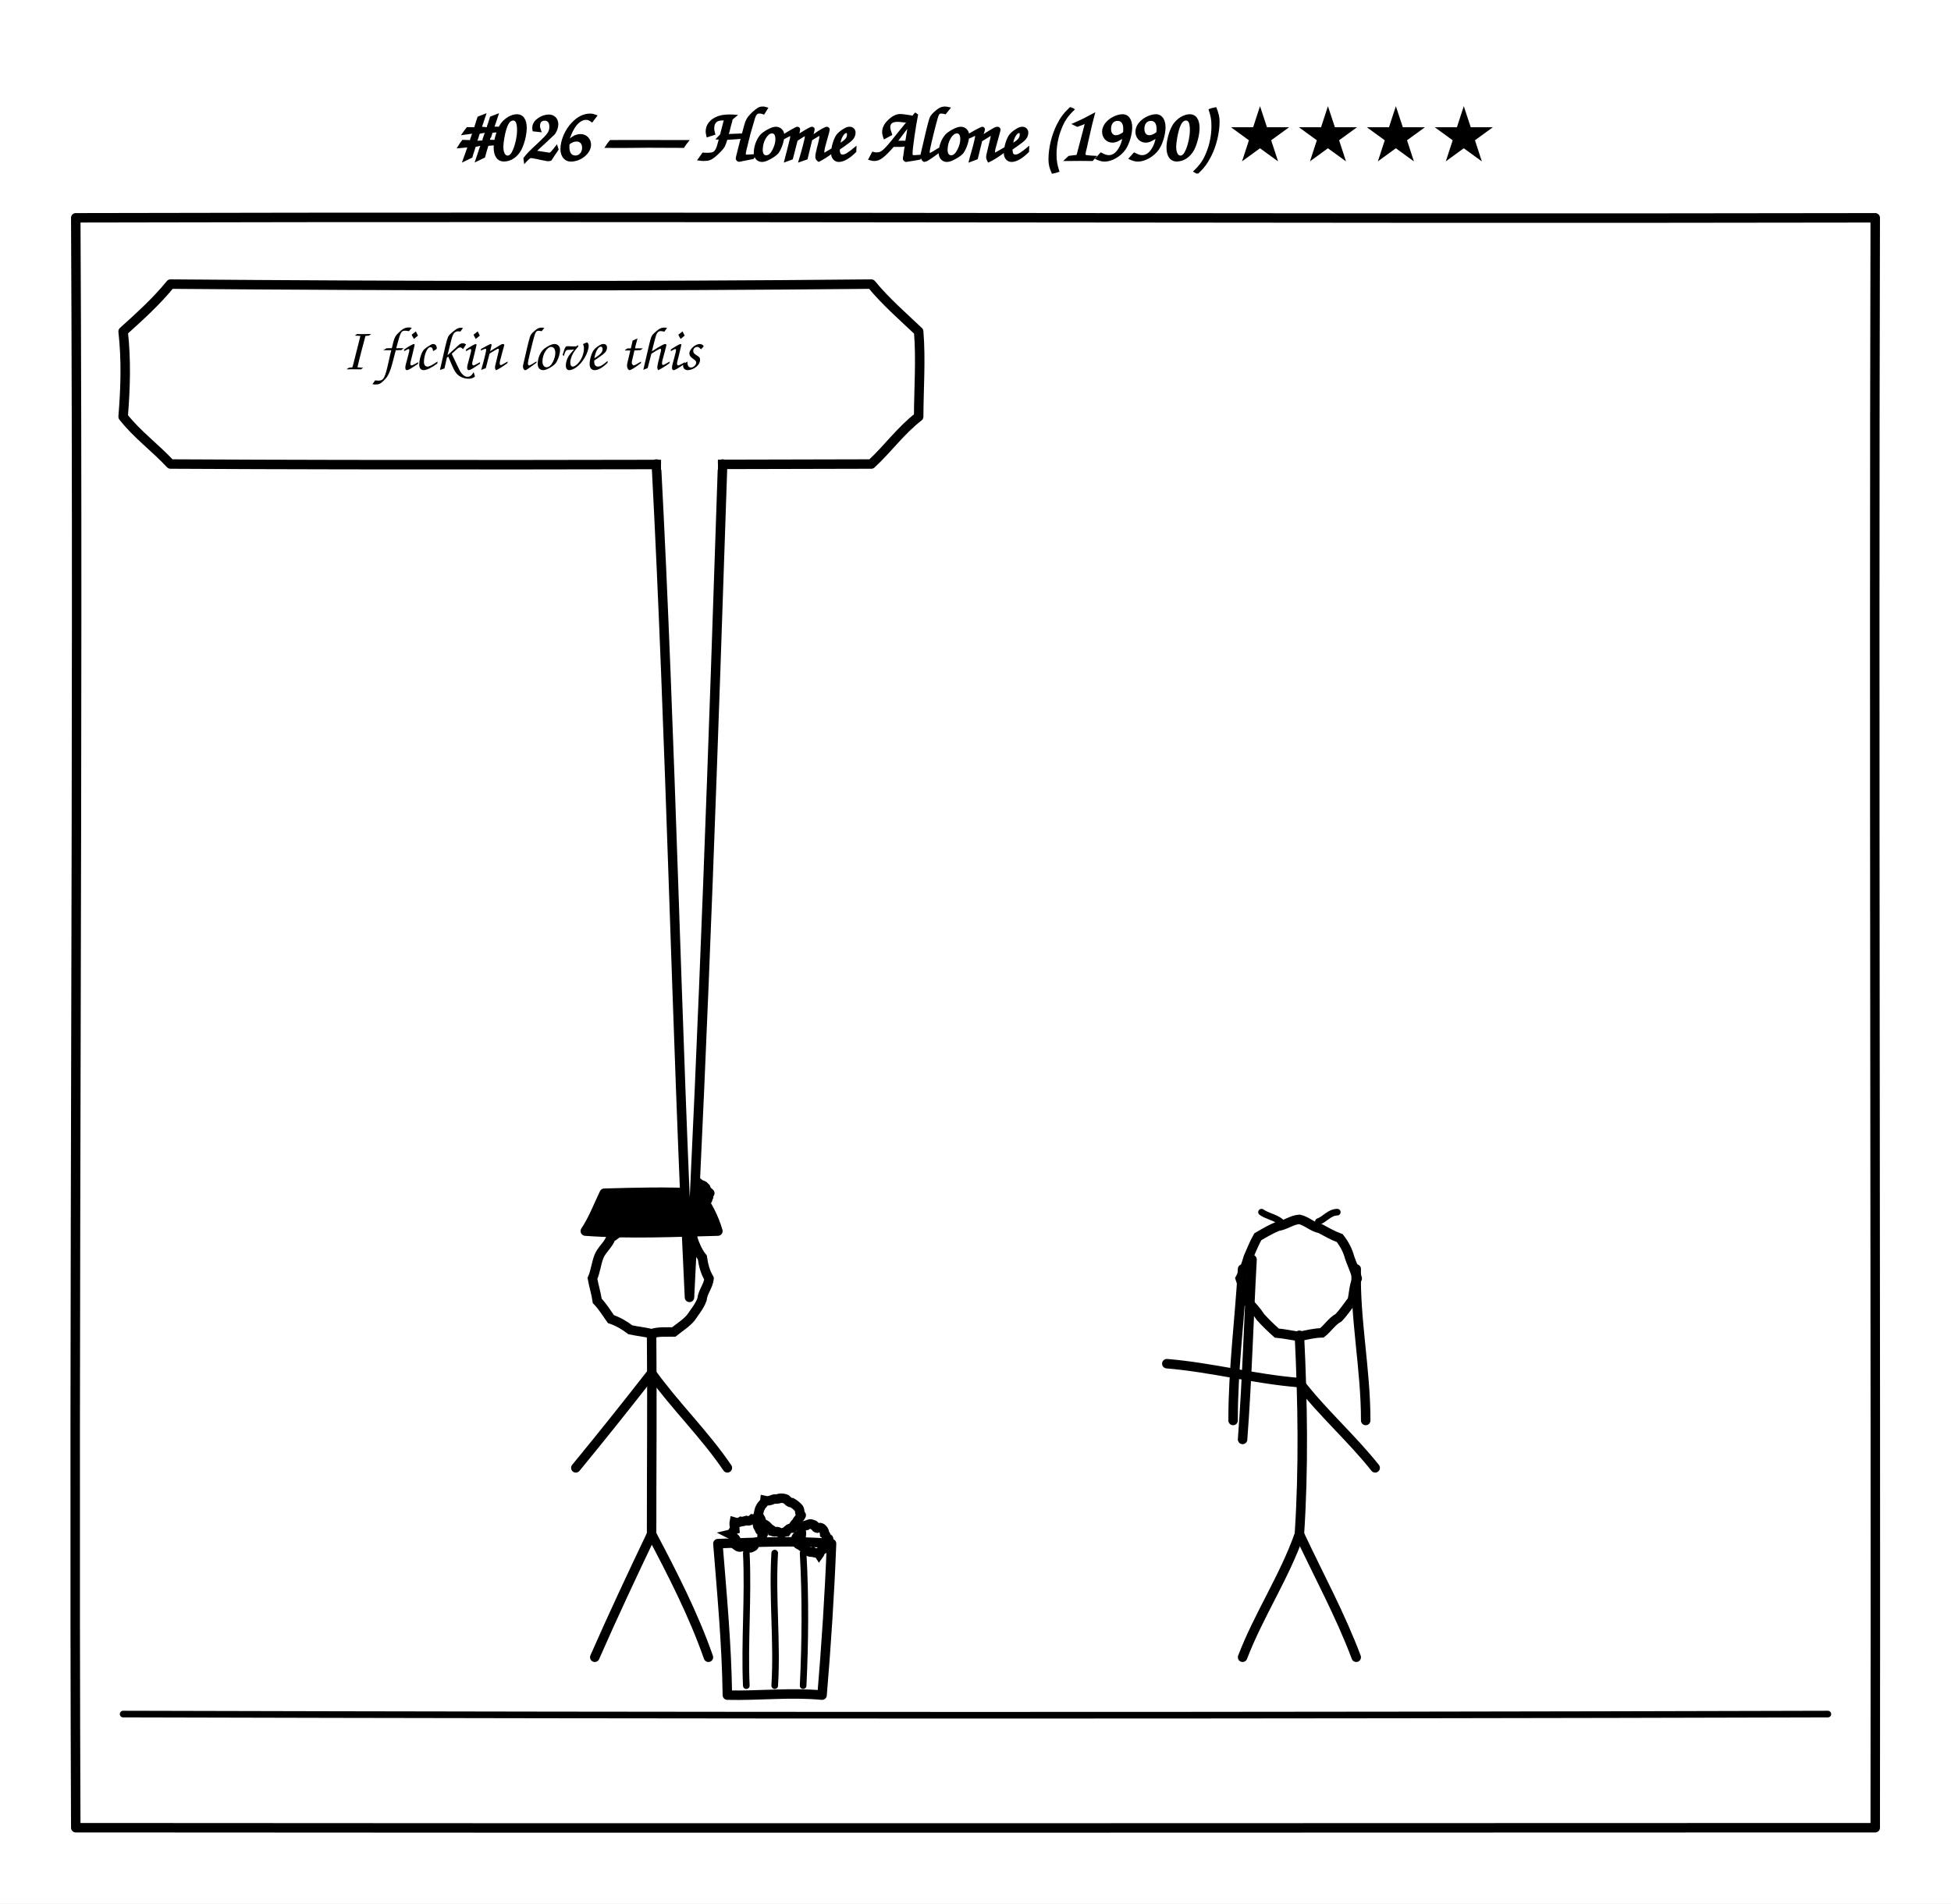
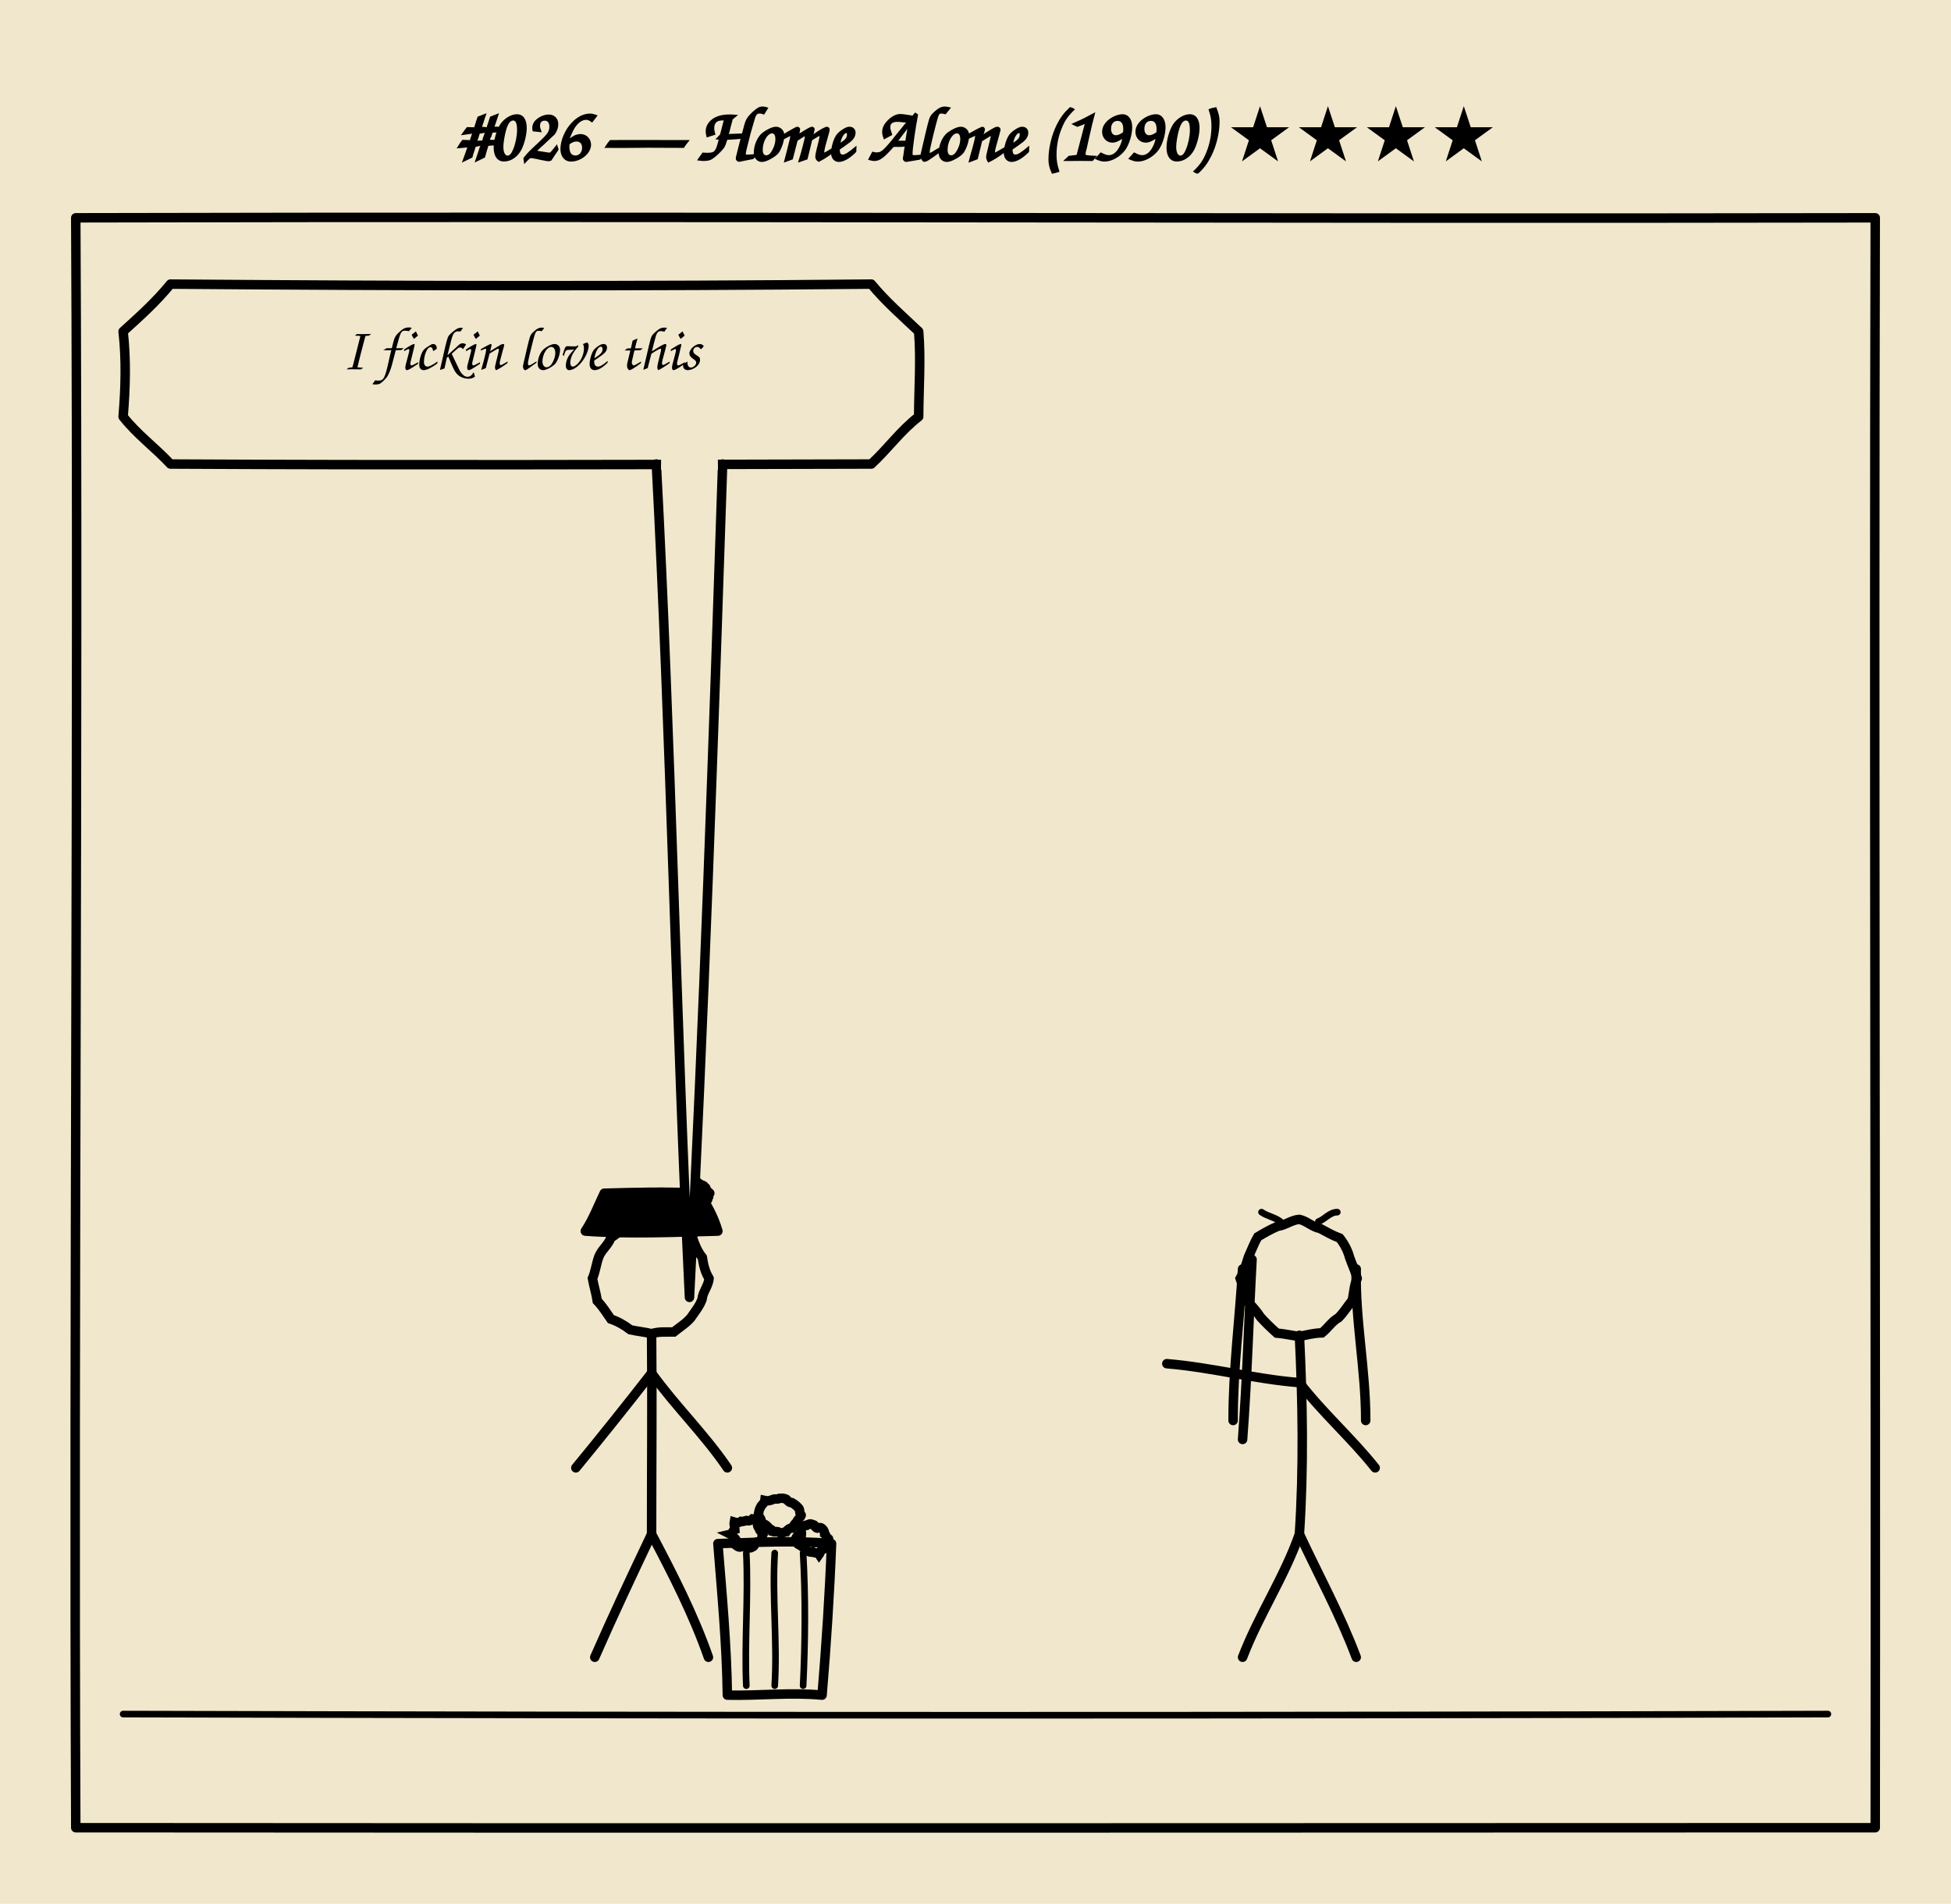
<svg xmlns="http://www.w3.org/2000/svg" viewBox="0 0 412 402" width="412" height="402" role="img" aria-label="#026 — Home Alone (1990)">
-   <rect width="100%" height="100%" fill="white" />
+   <rect width="100%" height="100%" fill="#f1e7cc" />
  <text x="206.0" y="34" text-anchor="middle" font-family="Comic Neue, Comic Sans MS, cursive" font-size="16" font-weight="700" fill="black">#026 — Home Alone (1990) ★★★★</text>
  <g class="panel">
    <path d="M 16.00 46.00 C 142.67 45.69, 269.33 46.24, 396.00 46.00 C 395.71 159.33, 396.14 272.67, 396.00 386.00 C 269.33 386.03, 142.67 386.11, 16.00 386.00 C 15.52 272.67, 16.60 159.33, 16.00 46.00" fill="none" stroke="black" stroke-width="2.0" stroke-linecap="round" stroke-linejoin="round" />
    <path d="M 26.00 362.00 C 146.00 362.32, 266.00 362.34, 386.00 362.00" fill="none" stroke="black" stroke-width="1.4" stroke-linecap="round" />
    <path d="M 151.60 326.00 C 159.60 325.76, 167.60 325.27, 175.60 326.00 C 175.19 336.68, 174.49 347.35, 173.60 358.00 C 166.93 357.37, 160.27 358.16, 153.60 358.00 C 153.46 347.30, 152.45 336.66, 151.60 326.00" fill="none" stroke="black" stroke-width="2.0" stroke-linecap="round" stroke-linejoin="round" />
    <path d="M 157.60 328.00 C 158.06 337.33, 157.19 346.67, 157.60 356.00" fill="none" stroke="black" stroke-width="1.4" stroke-linecap="round" />
    <path d="M 163.60 328.00 C 163.03 337.33, 164.18 346.67, 163.60 356.00" fill="none" stroke="black" stroke-width="1.4" stroke-linecap="round" />
    <path d="M 169.60 328.00 C 170.12 337.33, 170.05 346.67, 169.60 356.00" fill="none" stroke="black" stroke-width="1.4" stroke-linecap="round" />
    <path d="M 161.16 324.00 C 160.67 324.36, 161.11 324.93, 160.84 325.34 C 160.42 325.67, 159.86 325.57, 159.40 325.80 C 159.36 326.24, 159.29 326.66, 158.74 326.75 C 158.40 327.18, 157.94 326.51, 157.60 326.88 C 157.25 326.66, 156.91 326.44, 156.48 326.70 C 155.99 326.84, 155.67 326.53, 155.33 326.27 C 155.39 325.83, 155.66 325.38, 155.28 324.96 C 154.90 324.68, 154.69 324.22, 154.25 324.00 C 154.78 323.87, 154.70 323.16, 155.20 323.01 C 155.18 322.49, 154.96 321.99, 155.06 321.46 C 155.55 321.61, 156.04 321.61, 156.49 321.32 C 156.88 321.40, 157.23 321.20, 157.60 321.12 C 158.12 321.29, 158.55 321.13, 158.93 320.78 C 159.43 320.84, 159.84 321.05, 160.10 321.50 C 159.81 322.03, 160.03 322.45, 160.37 322.85 C 160.34 323.44, 161.11 323.47, 161.16 324.00" fill="none" stroke="black" stroke-width="2.0" stroke-linecap="round" />
    <path d="M 169.20 320.00 C 168.98 320.57, 168.40 320.90, 168.22 321.50 C 167.80 321.82, 167.56 322.26, 167.32 322.72 C 166.73 322.70, 166.34 323.02, 166.04 323.47 C 165.55 323.51, 165.13 323.97, 164.60 323.68 C 164.18 323.25, 163.63 323.62, 163.17 323.46 C 163.11 322.84, 162.23 323.04, 162.16 322.44 C 161.77 322.02, 161.26 321.80, 160.74 321.60 C 160.88 320.93, 160.46 320.48, 160.11 320.00 C 160.27 319.45, 160.25 318.84, 160.60 318.35 C 160.77 317.78, 161.43 317.53, 161.51 316.91 C 162.11 317.05, 162.67 316.92, 163.22 316.67 C 163.66 316.47, 164.17 316.72, 164.60 316.44 C 165.08 316.38, 165.55 316.42, 166.01 316.61 C 166.38 316.92, 166.66 317.39, 167.24 317.36 C 167.72 317.63, 168.15 317.97, 168.53 318.37 C 169.07 318.79, 168.70 319.57, 169.20 320.00" fill="none" stroke="black" stroke-width="2.0" stroke-linecap="round" />
    <path d="M 174.98 325.00 C 175.19 325.54, 174.30 325.66, 174.51 326.21 C 174.58 326.76, 174.08 326.90, 173.80 327.20 C 173.23 327.34, 173.24 327.93, 172.97 328.30 C 172.64 327.81, 171.99 328.08, 171.60 327.74 C 171.20 327.93, 170.88 327.72, 170.54 327.56 C 170.31 327.29, 169.92 327.19, 169.74 326.86 C 169.33 326.72, 169.10 326.29, 168.65 326.22 C 168.12 325.98, 168.45 325.29, 168.02 325.00 C 168.20 324.39, 168.72 324.19, 169.25 324.03 C 169.32 323.51, 168.94 323.04, 169.11 322.51 C 169.64 322.69, 169.90 322.00, 170.40 322.11 C 170.78 321.87, 171.17 321.71, 171.60 322.00 C 172.14 321.95, 172.11 322.64, 172.54 322.73 C 172.96 322.54, 173.36 322.54, 173.70 322.90 C 174.00 323.18, 174.11 323.55, 174.14 323.95 C 174.54 324.21, 174.43 324.87, 174.98 325.00" fill="none" stroke="black" stroke-width="2.0" stroke-linecap="round" />
    <path d="M 149.74 270.00 C 149.60 271.59, 148.40 272.82, 148.25 274.41 C 147.74 275.87, 146.73 277.03, 145.89 278.29 C 144.86 279.50, 143.50 280.32, 142.28 281.31 C 140.72 281.34, 139.13 281.17, 137.60 281.67 C 136.12 281.30, 134.60 281.17, 133.11 280.84 C 131.86 279.88, 130.51 279.09, 129.01 278.59 C 128.09 277.28, 127.25 275.91, 126.13 274.75 C 125.89 273.15, 125.40 271.60, 125.11 270.00 C 125.76 268.52, 125.90 266.89, 126.47 265.39 C 127.05 263.90, 128.47 262.93, 129.00 261.40 C 130.39 260.62, 131.39 259.27, 132.91 258.68 C 134.47 258.37, 136.04 258.55, 137.60 258.54 C 139.20 258.62, 140.79 258.21, 142.39 258.44 C 143.61 259.50, 145.03 260.29, 146.23 261.37 C 146.72 262.87, 147.31 264.32, 148.31 265.56 C 148.54 267.12, 148.89 268.64, 149.74 270.00" fill="none" stroke="black" stroke-width="2.0" stroke-linecap="round" />
    <path d="M 123.60 260.00 C 132.93 260.68, 142.27 260.23, 151.60 260.00 C 150.76 257.09, 149.35 254.46, 147.60 252.00 C 140.93 251.62, 134.27 251.82, 127.60 252.00 C 126.31 254.69, 125.26 257.50, 123.60 260.00" fill="black" stroke="black" stroke-width="2.0" stroke-linecap="round" stroke-linejoin="round" />
    <path d="M 149.89 252.00 C 149.72 252.25, 149.49 252.48, 149.60 252.83 C 149.46 253.10, 149.46 253.42, 149.27 253.67 C 148.95 253.42, 148.61 253.46, 148.26 253.60 C 148.03 253.61, 147.74 253.85, 147.60 253.44 C 147.49 253.85, 146.98 253.42, 146.86 253.79 C 146.92 253.43, 146.58 253.38, 146.41 253.19 C 146.03 253.05, 146.54 252.72, 146.27 252.55 C 145.91 252.41, 145.52 252.35, 145.28 252.00 C 145.55 251.82, 145.54 251.39, 145.91 251.30 C 146.13 251.19, 146.37 251.11, 146.58 250.98 C 146.48 250.65, 146.82 250.48, 146.85 250.19 C 147.18 250.33, 147.48 250.39, 147.60 249.94 C 147.81 250.11, 148.05 250.22, 148.31 250.29 C 148.54 250.39, 148.78 250.48, 148.83 250.77 C 149.25 250.75, 148.93 251.26, 149.23 251.33 C 149.37 251.63, 149.69 251.75, 149.89 252.00" fill="black" stroke="black" stroke-width="2.0" stroke-linecap="round" />
    <path d="M 137.60 282.00 C 137.74 296.00, 137.59 310.00, 137.60 324.00" fill="none" stroke="black" stroke-width="2.0" stroke-linecap="round" />
    <path d="M 137.60 290.00 C 132.35 296.73, 127.02 303.41, 121.60 310.00" fill="none" stroke="black" stroke-width="2.0" stroke-linecap="round" />
    <path d="M 137.60 290.00 C 142.59 296.94, 148.79 302.91, 153.60 310.00" fill="none" stroke="black" stroke-width="2.0" stroke-linecap="round" />
    <path d="M 137.60 324.00 C 133.50 332.62, 129.43 341.25, 125.60 350.00" fill="none" stroke="black" stroke-width="2.0" stroke-linecap="round" />
    <path d="M 137.60 324.00 C 142.06 332.46, 146.43 340.95, 149.60 350.00" fill="none" stroke="black" stroke-width="2.0" stroke-linecap="round" />
    <path d="M 286.61 270.00 C 285.91 271.46, 285.91 273.08, 285.56 274.62 C 284.60 275.84, 283.77 277.16, 282.68 278.28 C 281.25 279.07, 280.41 280.50, 279.16 281.49 C 277.54 281.52, 275.97 281.92, 274.40 282.25 C 272.80 282.04, 271.23 281.68, 269.62 281.54 C 268.43 280.48, 267.28 279.37, 266.21 278.19 C 265.36 276.88, 264.31 275.73, 263.22 274.63 C 262.60 273.14, 262.45 271.51, 261.90 270.00 C 262.69 268.60, 263.14 267.06, 263.61 265.53 C 264.27 264.09, 264.81 262.59, 265.61 261.21 C 266.97 260.39, 268.36 259.60, 269.84 258.98 C 271.44 258.77, 272.76 257.63, 274.40 257.52 C 275.98 257.88, 277.16 259.16, 278.77 259.45 C 280.13 260.18, 281.46 260.95, 282.92 261.48 C 283.89 262.72, 284.61 264.08, 285.01 265.60 C 285.53 267.07, 286.21 268.49, 286.61 270.00" fill="none" stroke="black" stroke-width="2.0" stroke-linecap="round" />
    <path d="M 262.40 268.00 C 261.78 278.67, 260.38 289.29, 260.40 300.00" fill="none" stroke="black" stroke-width="2.0" stroke-linecap="round" />
    <path d="M 264.40 266.00 C 263.70 278.67, 263.36 291.35, 262.40 304.00" fill="none" stroke="black" stroke-width="2.0" stroke-linecap="round" />
    <path d="M 286.40 268.00 C 286.14 278.72, 288.42 289.29, 288.40 300.00" fill="none" stroke="black" stroke-width="2.0" stroke-linecap="round" />
    <path d="M 270.40 258.00 C 269.20 257.06, 267.63 256.86, 266.40 256.00" fill="none" stroke="black" stroke-width="1.4" stroke-linecap="round" />
    <path d="M 278.40 258.00 C 279.81 257.49, 280.74 256.02, 282.40 256.00" fill="none" stroke="black" stroke-width="1.4" stroke-linecap="round" />
    <path d="M 274.40 282.00 C 275.09 296.00, 275.32 310.00, 274.40 324.00" fill="none" stroke="black" stroke-width="2.0" stroke-linecap="round" />
    <path d="M 274.40 292.00 C 264.98 291.26, 255.81 288.77, 246.40 288.00" fill="none" stroke="black" stroke-width="2.0" stroke-linecap="round" />
    <path d="M 274.40 292.00 C 279.30 298.38, 285.40 303.70, 290.40 310.00" fill="none" stroke="black" stroke-width="2.0" stroke-linecap="round" />
    <path d="M 274.40 324.00 C 271.23 333.05, 265.82 341.07, 262.40 350.00" fill="none" stroke="black" stroke-width="2.0" stroke-linecap="round" />
    <path d="M 274.40 324.00 C 278.44 332.65, 283.04 341.04, 286.40 350.00" fill="none" stroke="black" stroke-width="2.0" stroke-linecap="round" />
-     <path d="M 36.00 60.00 C 85.33 60.39, 134.67 60.49, 184.00 60.00 C 187.00 63.66, 190.58 66.76, 194.00 70.00 C 194.49 76.00, 194.02 82.00, 194.00 88.00 C 190.23 90.90, 187.46 94.80, 184.00 98.00 C 134.67 98.12, 85.33 98.26, 36.00 98.00 C 32.79 94.55, 28.92 91.74, 26.00 88.00 C 26.50 82.00, 26.68 76.00, 26.00 70.00 C 29.50 66.84, 33.01 63.68, 36.00 60.00" fill="white" stroke="black" stroke-width="2.0" stroke-linecap="round" stroke-linejoin="round" />
-     <path d="M 138.60 98.00 C 141.70 156.64, 142.77 215.35, 145.60 274.00 C 148.66 215.36, 150.64 156.68, 152.60 98.00" fill="white" stroke="black" stroke-width="2.0" stroke-linecap="round" stroke-linejoin="round" />
-     <line x1="139.6" y1="98" x2="151.6" y2="98" stroke="white" stroke-width="2.4" />
+     <path d="M 36.00 60.00 C 85.33 60.39, 134.67 60.49, 184.00 60.00 C 187.00 63.66, 190.58 66.76, 194.00 70.00 C 194.49 76.00, 194.02 82.00, 194.00 88.00 C 190.23 90.90, 187.46 94.80, 184.00 98.00 C 134.67 98.12, 85.33 98.26, 36.00 98.00 C 32.79 94.55, 28.92 91.74, 26.00 88.00 C 26.50 82.00, 26.68 76.00, 26.00 70.00 C 29.50 66.84, 33.01 63.68, 36.00 60.00" fill="#f1e7cc" stroke="black" stroke-width="2.0" stroke-linecap="round" stroke-linejoin="round" />
+     <path d="M 138.60 98.00 C 141.70 156.64, 142.77 215.35, 145.60 274.00 C 148.66 215.36, 150.64 156.68, 152.60 98.00" fill="#f1e7cc" stroke="black" stroke-width="2.0" stroke-linecap="round" stroke-linejoin="round" />
+     <line x1="139.6" y1="98" x2="151.6" y2="98" stroke="#f1e7cc" stroke-width="2.4" />
    <text x="110.0" y="78.0" text-anchor="middle" font-family="Comic Neue, Comic Sans MS, cursive" font-size="13" fill="black">
      <tspan x="110.0" dy="0">I fickin love this</tspan>
    </text>
  </g>
</svg>
